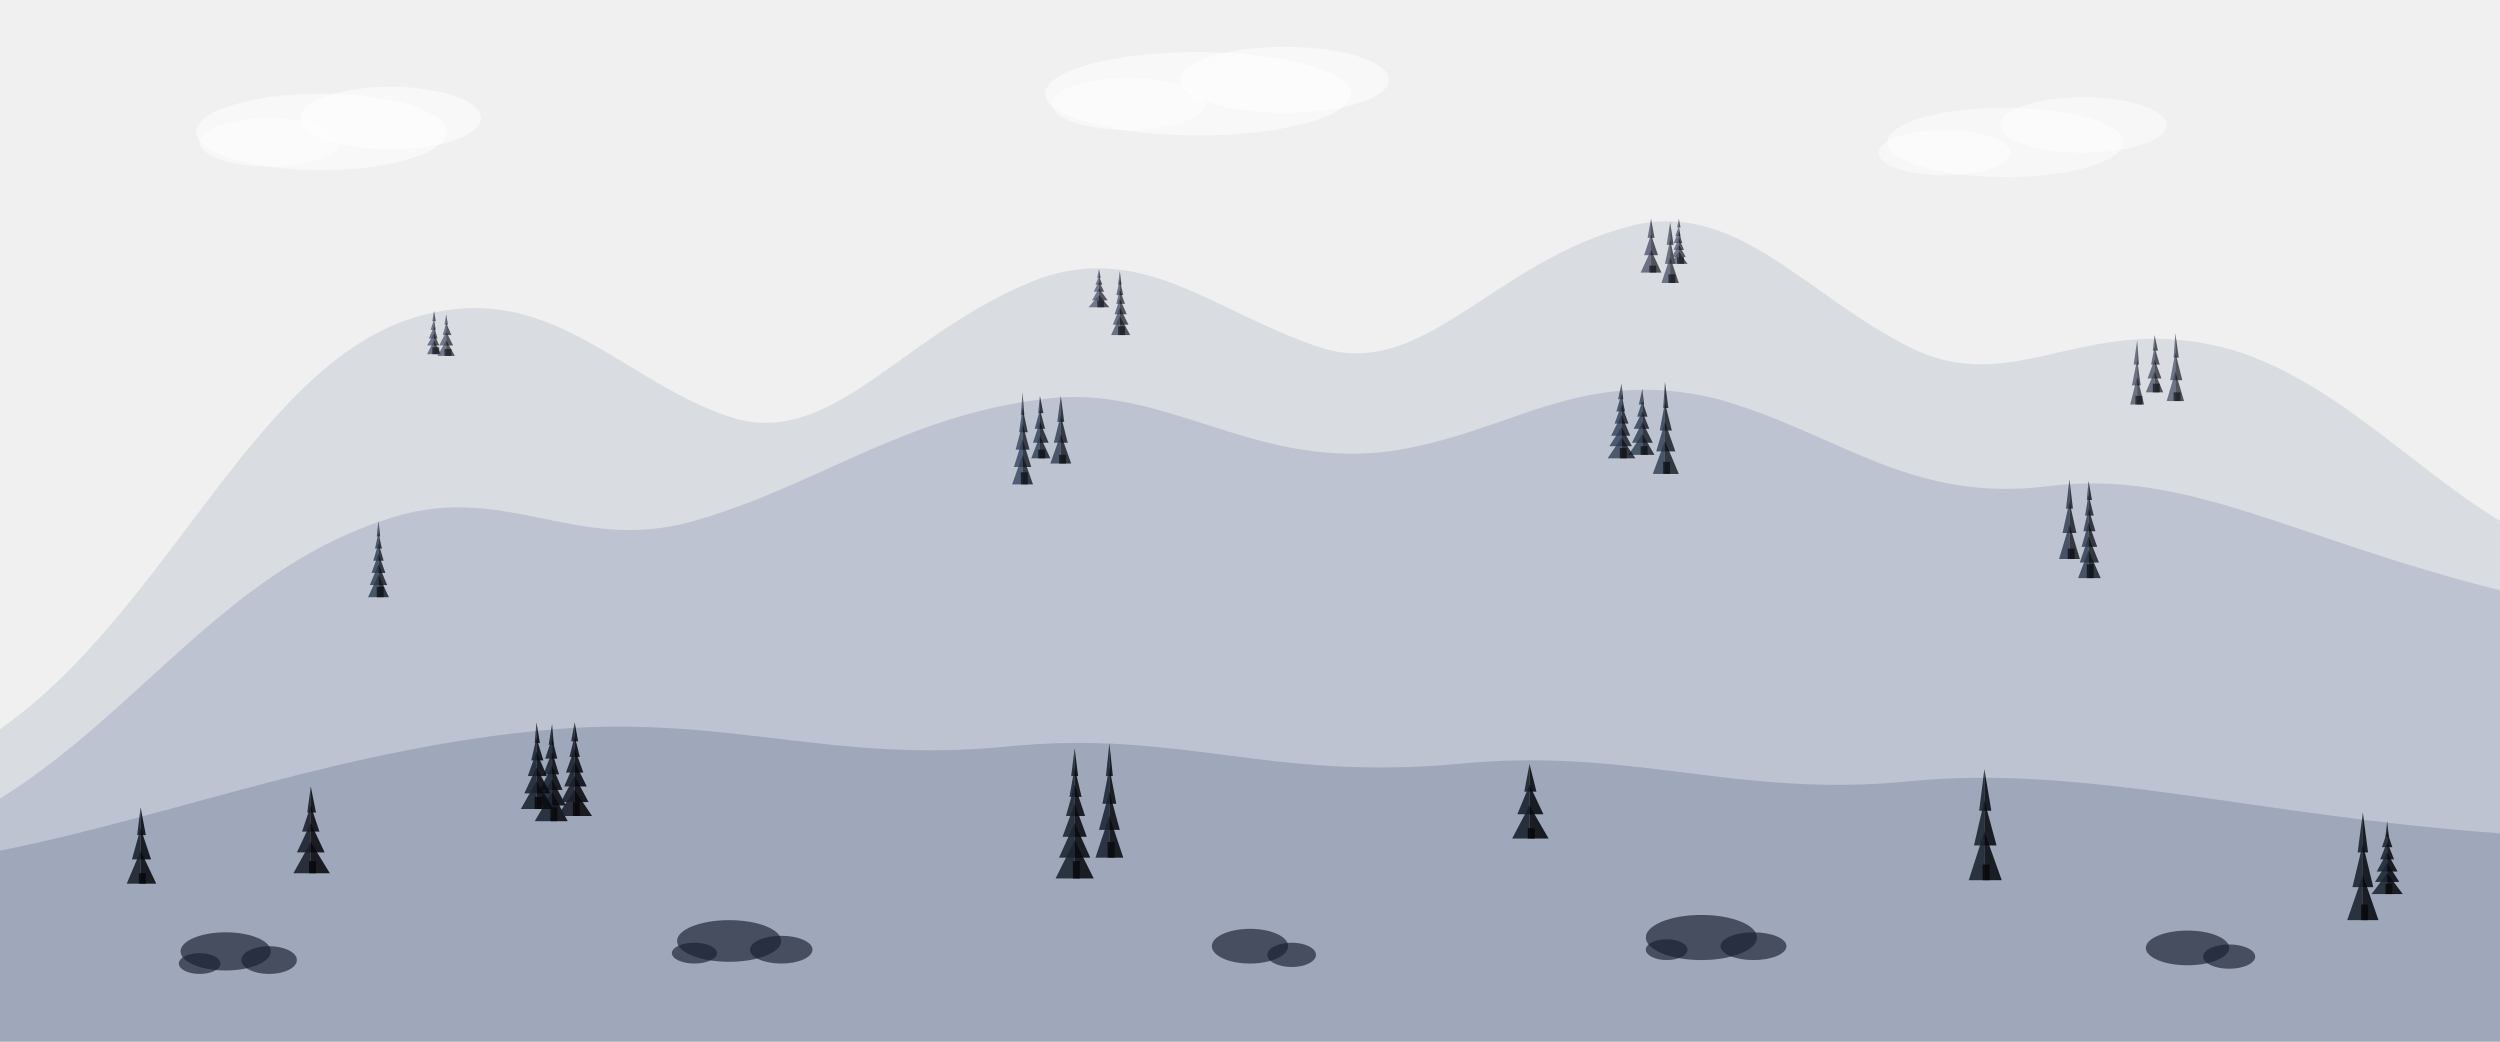
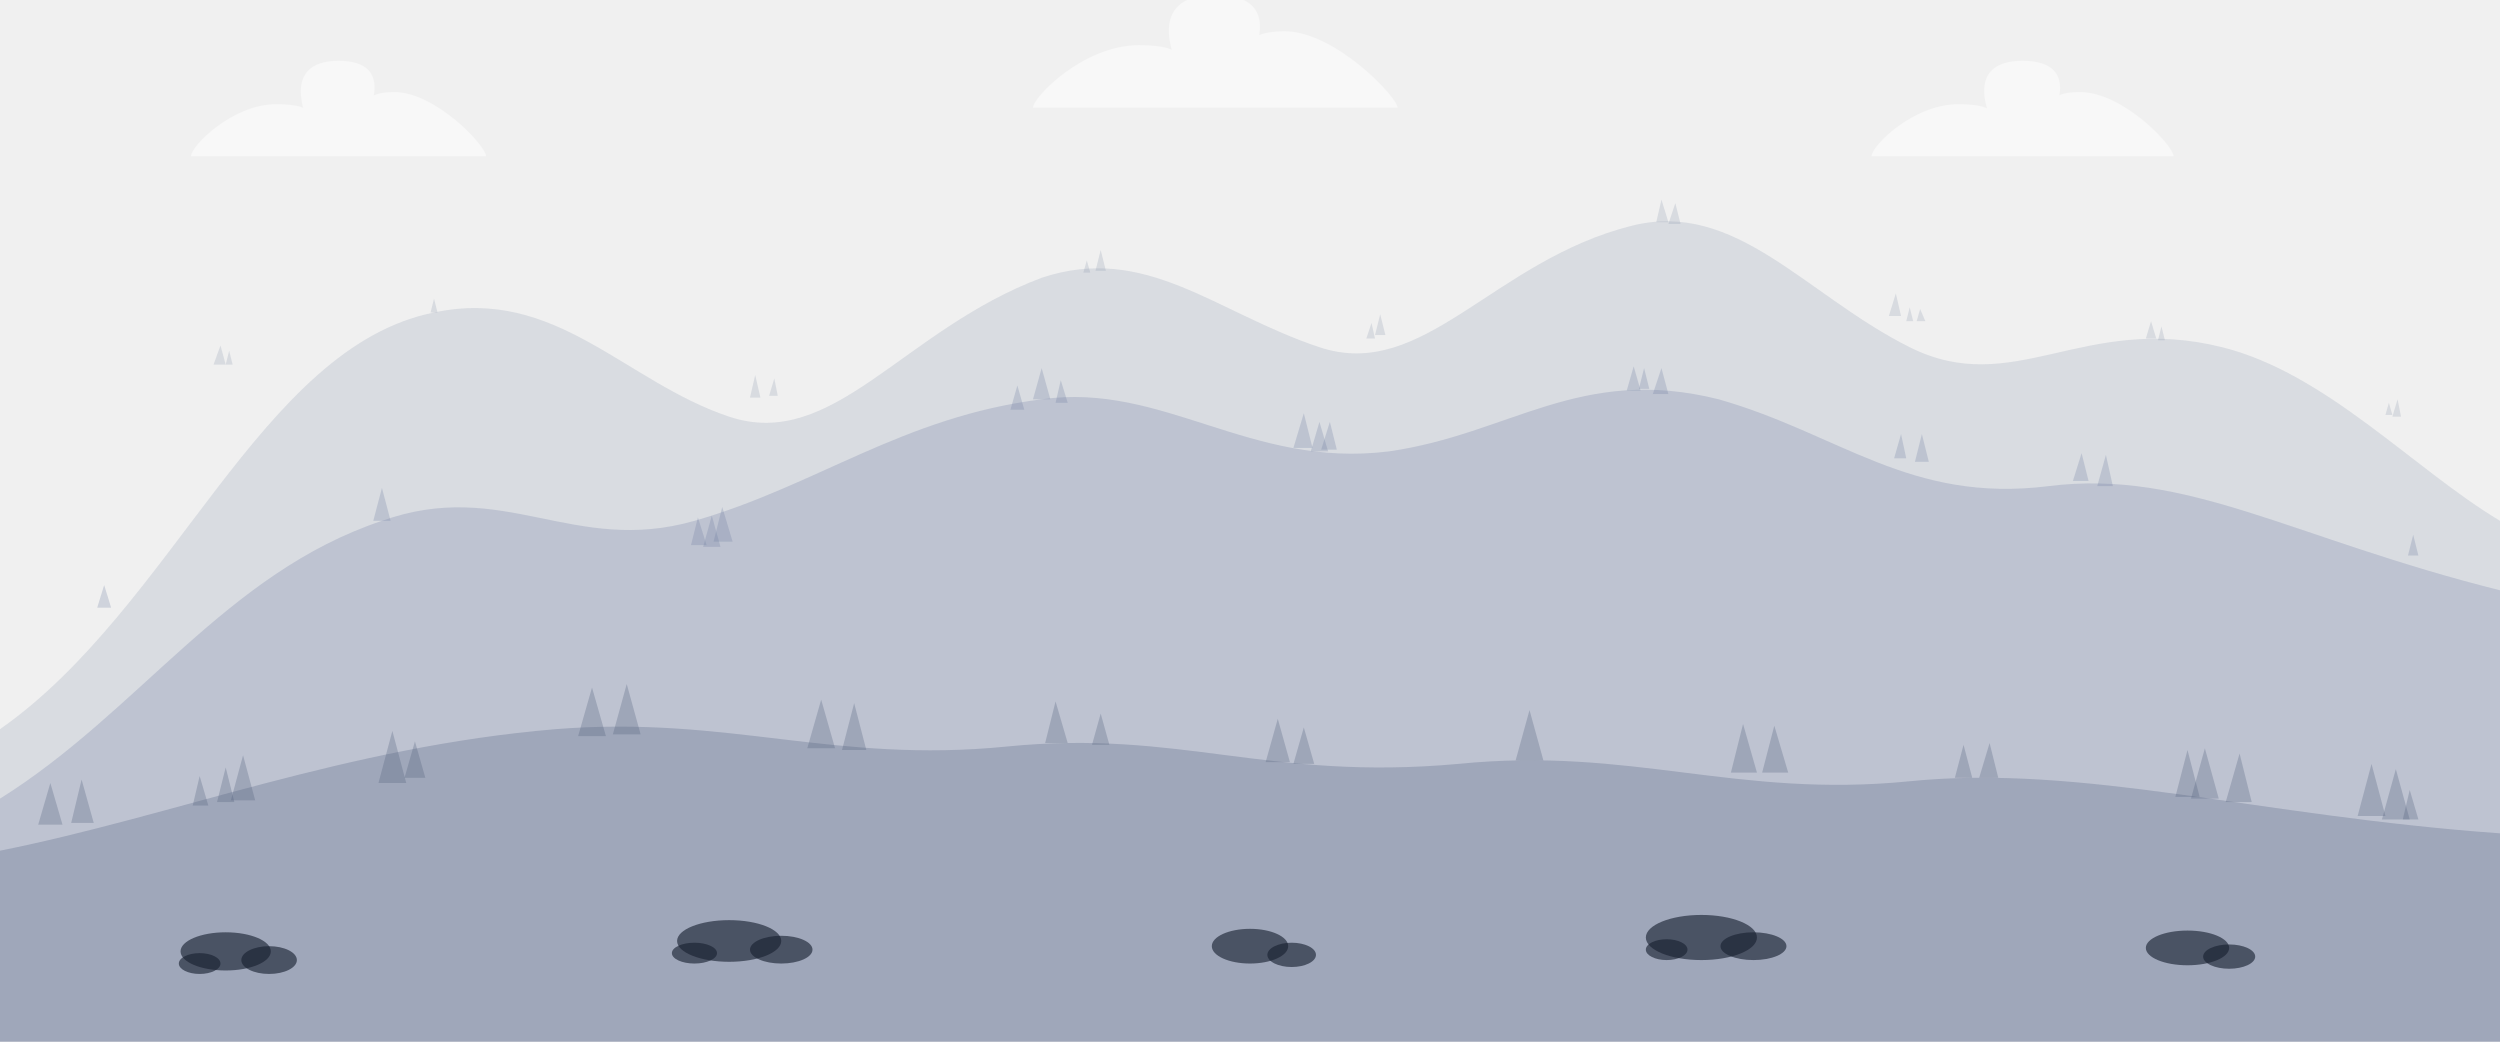
<svg xmlns="http://www.w3.org/2000/svg" viewBox="0 0 1440 600" preserveAspectRatio="xMidYMax slice">
-   <ellipse cx="185" cy="76" rx="72" ry="22" fill="white" fill-opacity="0.55" />
-   <ellipse cx="225" cy="68" rx="52" ry="18" fill="white" fill-opacity="0.55" />
-   <ellipse cx="155" cy="82" rx="40" ry="14" fill="white" fill-opacity="0.45" />
-   <ellipse cx="690" cy="54" rx="88" ry="24" fill="white" fill-opacity="0.55" />
-   <ellipse cx="740" cy="46" rx="60" ry="19" fill="white" fill-opacity="0.55" />
-   <ellipse cx="650" cy="60" rx="44" ry="15" fill="white" fill-opacity="0.45" />
-   <ellipse cx="1155" cy="82" rx="68" ry="20" fill="white" fill-opacity="0.45" />
-   <ellipse cx="1200" cy="72" rx="48" ry="16" fill="white" fill-opacity="0.45" />
-   <ellipse cx="1120" cy="88" rx="38" ry="13" fill="white" fill-opacity="0.45" />
+   <path d="M110,90 C110,84 134,60 159,60 C185,60 177,69 177,69 C177,69 161,35 195,35 C229,35 211,67 211,67 C211,67 204,53 227,53 C251,53 280,84 280,90 Z" fill="white" fill-opacity="0.50" />
+   <path d="M595,62 C595,56 624,26 656,26 C687,26 678,37 678,37 C678,37 658,-3 700,-3 C742,-3 720,35 720,35 C720,35 710,18 740,18 C769,18 805,56 805,62 Z" fill="white" fill-opacity="0.50" />
+   <path d="M1078,90 C1078,84 1102,60 1128,60 C1154,60 1147,69 1147,69 C1147,69 1130,35 1165,35 C1200,35 1182,67 1182,67 C1182,67 1174,53 1198,53 C1223,53 1252,84 1252,90 Z" fill="white" fill-opacity="0.50" />
  <path fill="#8090a8" fill-opacity="0.20" d="M0,420 C100,350 150,200 250,180 C320,165 360,220 420,240 C480,260 520,190 600,160 C660,140 700,180 760,200 C820,220 860,150 940,130 C1000,115 1040,170 1100,200 C1160,230 1200,180 1280,200 C1340,215 1390,270 1440,300 L1440,600 L0,600 Z" />
-   <g fill="#292f3f" fill-opacity="0.68">
-     <polygon points="250,179 250,185 249,185" fill="#3d465e" fill-opacity="0.68" />
-     <polygon points="250,179 250,185 251,185" fill="#14171f" fill-opacity="0.68" />
-     <polygon points="250,184 250,190 248,190" fill="#3d465e" fill-opacity="0.68" />
-     <polygon points="250,184 250,190 251,190" fill="#14171f" fill-opacity="0.68" />
-     <polygon points="250,188 250,195 247,195" fill="#3d465e" fill-opacity="0.68" />
-     <polygon points="250,188 250,195 252,195" fill="#14171f" fill-opacity="0.68" />
-     <polygon points="250,192 250,199 246,199" fill="#3d465e" fill-opacity="0.68" />
-     <polygon points="250,192 250,199 253,199" fill="#14171f" fill-opacity="0.68" />
-     <polygon points="250,196 250,204 246,204" fill="#3d465e" fill-opacity="0.68" />
-     <polygon points="250,196 250,204 254,204" fill="#14171f" fill-opacity="0.68" />
-     <rect x="249" y="200" width="4" height="4" fill="#12151c" fill-opacity="0.68" />
-   </g>
-   <g fill="#2c3243" fill-opacity="0.68">
-     <polygon points="257,181 257,187 256,187" fill="#424b64" fill-opacity="0.68" />
-     <polygon points="257,181 257,187 258,187" fill="#161921" fill-opacity="0.68" />
-     <polygon points="257,186 257,193 255,193" fill="#424b64" fill-opacity="0.68" />
-     <polygon points="257,186 257,193 260,193" fill="#161921" fill-opacity="0.68" />
-     <polygon points="257,191 257,199 253,199" fill="#424b64" fill-opacity="0.68" />
-     <polygon points="257,191 257,199 261,199" fill="#161921" fill-opacity="0.68" />
-     <polygon points="257,196 257,205 252,205" fill="#424b64" fill-opacity="0.68" />
-     <polygon points="257,196 257,205 262,205" fill="#161921" fill-opacity="0.68" />
-     <rect x="256" y="201" width="4" height="4" fill="#13161e" fill-opacity="0.68" />
-   </g>
-   <g fill="#2c3344" fill-opacity="0.68">
-     <polygon points="633,155 633,160 632,160" fill="#424c66" fill-opacity="0.68" />
-     <polygon points="633,155 633,160 634,160" fill="#161922" fill-opacity="0.68" />
-     <polygon points="633,159 633,164 631,164" fill="#424c66" fill-opacity="0.68" />
-     <polygon points="633,159 633,164 635,164" fill="#161922" fill-opacity="0.68" />
-     <polygon points="633,162 633,168 630,168" fill="#424c66" fill-opacity="0.68" />
-     <polygon points="633,162 633,168 636,168" fill="#161922" fill-opacity="0.68" />
-     <polygon points="633,166 633,173 629,173" fill="#424c66" fill-opacity="0.68" />
-     <polygon points="633,166 633,173 638,173" fill="#161922" fill-opacity="0.68" />
-     <polygon points="633,170 633,177 627,177" fill="#424c66" fill-opacity="0.68" />
-     <polygon points="633,170 633,177 639,177" fill="#161922" fill-opacity="0.68" />
-     <rect x="632" y="173" width="4" height="4" fill="#13161e" fill-opacity="0.68" />
-   </g>
-   <g fill="#252a38" fill-opacity="0.68">
-     <polygon points="645,156 645,164 644,164" fill="#373f54" fill-opacity="0.68" />
-     <polygon points="645,156 645,164 646,164" fill="#12151c" fill-opacity="0.68" />
-     <polygon points="645,161 645,170 643,170" fill="#373f54" fill-opacity="0.68" />
-     <polygon points="645,161 645,170 647,170" fill="#12151c" fill-opacity="0.68" />
-     <polygon points="645,167 645,175 643,175" fill="#373f54" fill-opacity="0.68" />
-     <polygon points="645,167 645,175 648,175" fill="#12151c" fill-opacity="0.68" />
-     <polygon points="645,172 645,181 642,181" fill="#373f54" fill-opacity="0.68" />
-     <polygon points="645,172 645,181 649,181" fill="#12151c" fill-opacity="0.68" />
-     <polygon points="645,177 645,187 641,187" fill="#373f54" fill-opacity="0.68" />
-     <polygon points="645,177 645,187 650,187" fill="#12151c" fill-opacity="0.68" />
-     <polygon points="645,182 645,193 640,193" fill="#373f54" fill-opacity="0.68" />
-     <polygon points="645,182 645,193 651,193" fill="#12151c" fill-opacity="0.68" />
-     <rect x="644" y="188" width="4" height="5" fill="#101219" fill-opacity="0.68" />
-   </g>
-   <g fill="#272c3b" fill-opacity="0.68">
-     <polygon points="962,128 962,141 960,141" fill="#3a4258" fill-opacity="0.68" />
-     <polygon points="962,128 962,141 964,141" fill="#13161d" fill-opacity="0.68" />
-     <polygon points="962,138 962,152 959,152" fill="#3a4258" fill-opacity="0.68" />
-     <polygon points="962,138 962,152 965,152" fill="#13161d" fill-opacity="0.68" />
-     <polygon points="962,148 962,163 957,163" fill="#3a4258" fill-opacity="0.68" />
-     <polygon points="962,148 962,163 967,163" fill="#13161d" fill-opacity="0.68" />
-     <rect x="961" y="158" width="4" height="5" fill="#11131a" fill-opacity="0.68" />
-   </g>
-   <g fill="#262b3a" fill-opacity="0.68">
-     <polygon points="951,126 951,137 949,137" fill="#394057" fill-opacity="0.68" />
-     <polygon points="951,126 951,137 953,137" fill="#13151d" fill-opacity="0.68" />
-     <polygon points="951,135 951,147 947,147" fill="#394057" fill-opacity="0.68" />
-     <polygon points="951,135 951,147 955,147" fill="#13151d" fill-opacity="0.68" />
-     <polygon points="951,144 951,157 945,157" fill="#394057" fill-opacity="0.68" />
-     <polygon points="951,144 951,157 957,157" fill="#13151d" fill-opacity="0.68" />
-     <rect x="950" y="153" width="4" height="4" fill="#11131a" fill-opacity="0.68" />
-   </g>
-   <g fill="#2c3243" fill-opacity="0.68">
-     <polygon points="967,126 967,131 966,131" fill="#424b64" fill-opacity="0.68" />
-     <polygon points="967,126 967,131 968,131" fill="#161921" fill-opacity="0.68" />
-     <polygon points="967,130 967,136 965,136" fill="#424b64" fill-opacity="0.68" />
-     <polygon points="967,130 967,136 968,136" fill="#161921" fill-opacity="0.68" />
-     <polygon points="967,133 967,140 964,140" fill="#424b64" fill-opacity="0.68" />
-     <polygon points="967,133 967,140 969,140" fill="#161921" fill-opacity="0.68" />
-     <polygon points="967,137 967,144 964,144" fill="#424b64" fill-opacity="0.68" />
-     <polygon points="967,137 967,144 970,144" fill="#161921" fill-opacity="0.68" />
-     <polygon points="967,141 967,148 963,148" fill="#424b64" fill-opacity="0.68" />
-     <polygon points="967,141 967,148 971,148" fill="#161921" fill-opacity="0.68" />
-     <polygon points="967,145 967,152 962,152" fill="#424b64" fill-opacity="0.68" />
-     <polygon points="967,145 967,152 972,152" fill="#161921" fill-opacity="0.68" />
-     <rect x="966" y="148" width="4" height="4" fill="#13161e" fill-opacity="0.68" />
-   </g>
-   <g fill="#252a39" fill-opacity="0.68">
-     <polygon points="1241,193 1241,202 1240,202" fill="#373f55" fill-opacity="0.68" />
-     <polygon points="1241,193 1241,202 1243,202" fill="#12151c" fill-opacity="0.68" />
-     <polygon points="1241,200 1241,210 1239,210" fill="#373f55" fill-opacity="0.68" />
-     <polygon points="1241,200 1241,210 1244,210" fill="#12151c" fill-opacity="0.68" />
-     <polygon points="1241,207 1241,218 1237,218" fill="#373f55" fill-opacity="0.68" />
-     <polygon points="1241,207 1241,218 1245,218" fill="#12151c" fill-opacity="0.68" />
-     <polygon points="1241,214 1241,226 1236,226" fill="#373f55" fill-opacity="0.68" />
-     <polygon points="1241,214 1241,226 1246,226" fill="#12151c" fill-opacity="0.68" />
-     <rect x="1240" y="221" width="4" height="5" fill="#101219" fill-opacity="0.68" />
-   </g>
-   <g fill="#282d3d" fill-opacity="0.68">
-     <polygon points="1231,196 1231,210 1229,210" fill="#3c435b" fill-opacity="0.68" />
-     <polygon points="1231,196 1231,210 1232,210" fill="#14161e" fill-opacity="0.68" />
-     <polygon points="1231,207 1231,222 1228,222" fill="#3c435b" fill-opacity="0.68" />
-     <polygon points="1231,207 1231,222 1233,222" fill="#14161e" fill-opacity="0.68" />
-     <polygon points="1231,217 1231,233 1227,233" fill="#3c435b" fill-opacity="0.68" />
-     <polygon points="1231,217 1231,233 1235,233" fill="#14161e" fill-opacity="0.68" />
-     <rect x="1230" y="228" width="4" height="5" fill="#12141b" fill-opacity="0.68" />
-   </g>
-   <g fill="#282e3e" fill-opacity="0.68">
-     <polygon points="1253,192 1253,206 1252,206" fill="#3c455d" fill-opacity="0.68" />
-     <polygon points="1253,192 1253,206 1255,206" fill="#14171f" fill-opacity="0.68" />
-     <polygon points="1253,203 1253,219 1250,219" fill="#3c455d" fill-opacity="0.68" />
-     <polygon points="1253,203 1253,219 1257,219" fill="#14171f" fill-opacity="0.68" />
-     <polygon points="1253,214 1253,231 1248,231" fill="#3c455d" fill-opacity="0.68" />
-     <polygon points="1253,214 1253,231 1258,231" fill="#14171f" fill-opacity="0.68" />
-     <rect x="1252" y="226" width="4" height="5" fill="#12141b" fill-opacity="0.68" />
-   </g>
+   <polygon points="127,199 123,210 130,210" fill="#7c8ba3" fill-opacity="0.20" />
+   <polygon points="132,202 130,210 134,210" fill="#7c8ba3" fill-opacity="0.20" />
+   <polygon points="250,172 248,180 252,180" fill="#7c8ba3" fill-opacity="0.20" />
+   <polygon points="435,216 432,229 438,229" fill="#7c8ba3" fill-opacity="0.20" />
+   <polygon points="446,218 443,228 448,228" fill="#7c8ba3" fill-opacity="0.20" />
+   <polygon points="626,150 624,157 628,157" fill="#7c8ba3" fill-opacity="0.20" />
+   <polygon points="634,144 631,156 637,156" fill="#7c8ba3" fill-opacity="0.20" />
+   <polygon points="790,186 787,195 792,195" fill="#7c8ba3" fill-opacity="0.20" />
+   <polygon points="795,181 792,193 798,193" fill="#7c8ba3" fill-opacity="0.20" />
+   <polygon points="957,115 954,128 961,128" fill="#7c8ba3" fill-opacity="0.20" />
+   <polygon points="965,117 961,129 968,129" fill="#7c8ba3" fill-opacity="0.20" />
+   <polygon points="1092,169 1088,182 1095,182" fill="#7c8ba3" fill-opacity="0.20" />
+   <polygon points="1100,177 1098,185 1102,185" fill="#7c8ba3" fill-opacity="0.20" />
+   <polygon points="1106,178 1104,185 1109,185" fill="#7c8ba3" fill-opacity="0.20" />
+   <polygon points="1239,185 1236,195 1242,195" fill="#7c8ba3" fill-opacity="0.20" />
+   <polygon points="1245,188 1243,196 1247,196" fill="#7c8ba3" fill-opacity="0.20" />
+   <polygon points="1376,232 1374,239 1378,239" fill="#7c8ba3" fill-opacity="0.20" />
+   <polygon points="1381,230 1378,240 1383,240" fill="#7c8ba3" fill-opacity="0.20" />
  <path fill="#6878a0" fill-opacity="0.24" d="M0,460 C80,410 130,330 220,300 C290,275 330,320 400,300 C470,280 520,240 600,230 C670,220 720,270 800,260 C870,250 910,210 990,230 C1060,250 1100,290 1180,280 C1260,270 1320,310 1440,340 L1440,600 L0,600 Z" />
-   <g fill="#1b2432" fill-opacity="0.78">
-     <polygon points="218,300 218,309 217,309" fill="#28364b" fill-opacity="0.78" />
-     <polygon points="218,300 218,309 219,309" fill="#0d1219" fill-opacity="0.78" />
-     <polygon points="218,307 218,316 216,316" fill="#28364b" fill-opacity="0.78" />
-     <polygon points="218,307 218,316 220,316" fill="#0d1219" fill-opacity="0.78" />
-     <polygon points="218,313 218,323 215,323" fill="#28364b" fill-opacity="0.78" />
-     <polygon points="218,313 218,323 221,323" fill="#0d1219" fill-opacity="0.78" />
-     <polygon points="218,319 218,330 214,330" fill="#28364b" fill-opacity="0.78" />
-     <polygon points="218,319 218,330 222,330" fill="#0d1219" fill-opacity="0.78" />
-     <polygon points="218,325 218,337 213,337" fill="#28364b" fill-opacity="0.78" />
-     <polygon points="218,325 218,337 223,337" fill="#0d1219" fill-opacity="0.78" />
-     <polygon points="218,331 218,344 212,344" fill="#28364b" fill-opacity="0.78" />
-     <polygon points="218,331 218,344 224,344" fill="#0d1219" fill-opacity="0.78" />
-     <rect x="217" y="338" width="4" height="6" fill="#0c1016" fill-opacity="0.78" />
-   </g>
-   <g fill="#1c2534" fill-opacity="0.78">
-     <polygon points="599,228 599,238 598,238" fill="#2a374e" fill-opacity="0.78" />
-     <polygon points="599,228 599,238 601,238" fill="#0e121a" fill-opacity="0.78" />
-     <polygon points="599,236 599,247 596,247" fill="#2a374e" fill-opacity="0.78" />
-     <polygon points="599,236 599,247 602,247" fill="#0e121a" fill-opacity="0.78" />
-     <polygon points="599,243 599,255 595,255" fill="#2a374e" fill-opacity="0.78" />
-     <polygon points="599,243 599,255 604,255" fill="#0e121a" fill-opacity="0.78" />
-     <polygon points="599,251 599,264 594,264" fill="#2a374e" fill-opacity="0.78" />
-     <polygon points="599,251 599,264 605,264" fill="#0e121a" fill-opacity="0.78" />
-     <rect x="598" y="259" width="4" height="5" fill="#0c1017" fill-opacity="0.78" />
-   </g>
-   <g fill="#202b3d" fill-opacity="0.78">
-     <polygon points="589,226 589,239 588,239" fill="#30405b" fill-opacity="0.78" />
-     <polygon points="589,226 589,239 590,239" fill="#10151e" fill-opacity="0.78" />
-     <polygon points="589,235 589,249 587,249" fill="#30405b" fill-opacity="0.78" />
-     <polygon points="589,235 589,249 592,249" fill="#10151e" fill-opacity="0.78" />
-     <polygon points="589,244 589,259 585,259" fill="#30405b" fill-opacity="0.78" />
-     <polygon points="589,244 589,259 593,259" fill="#10151e" fill-opacity="0.78" />
-     <polygon points="589,253 589,269 584,269" fill="#30405b" fill-opacity="0.78" />
-     <polygon points="589,253 589,269 594,269" fill="#10151e" fill-opacity="0.78" />
-     <polygon points="589,262 589,279 583,279" fill="#30405b" fill-opacity="0.78" />
-     <polygon points="589,262 589,279 595,279" fill="#10151e" fill-opacity="0.78" />
-     <rect x="588" y="272" width="4" height="7" fill="#0e131b" fill-opacity="0.78" />
-   </g>
-   <g fill="#1c2635" fill-opacity="0.78">
-     <polygon points="611,228 611,243 609,243" fill="#2a394f" fill-opacity="0.78" />
-     <polygon points="611,228 611,243 613,243" fill="#0e131a" fill-opacity="0.78" />
-     <polygon points="611,239 611,255 607,255" fill="#2a394f" fill-opacity="0.78" />
-     <polygon points="611,239 611,255 615,255" fill="#0e131a" fill-opacity="0.78" />
-     <polygon points="611,250 611,267 605,267" fill="#2a394f" fill-opacity="0.78" />
-     <polygon points="611,250 611,267 617,267" fill="#0e131a" fill-opacity="0.78" />
-     <rect x="610" y="262" width="4" height="5" fill="#0c1117" fill-opacity="0.78" />
-   </g>
-   <g fill="#1c2635" fill-opacity="0.78">
-     <polygon points="946,224 946,233 944,233" fill="#2a394f" fill-opacity="0.78" />
-     <polygon points="946,224 946,233 947,233" fill="#0e131a" fill-opacity="0.78" />
-     <polygon points="946,231 946,240 943,240" fill="#2a394f" fill-opacity="0.78" />
-     <polygon points="946,231 946,240 949,240" fill="#0e131a" fill-opacity="0.78" />
-     <polygon points="946,237 946,247 941,247" fill="#2a394f" fill-opacity="0.78" />
-     <polygon points="946,237 946,247 950,247" fill="#0e131a" fill-opacity="0.78" />
-     <polygon points="946,243 946,255 940,255" fill="#2a394f" fill-opacity="0.78" />
-     <polygon points="946,243 946,255 952,255" fill="#0e131a" fill-opacity="0.78" />
-     <polygon points="946,250 946,262 938,262" fill="#2a394f" fill-opacity="0.78" />
-     <polygon points="946,250 946,262 953,262" fill="#0e131a" fill-opacity="0.78" />
-     <rect x="945" y="257" width="4" height="5" fill="#0c1117" fill-opacity="0.78" />
-   </g>
-   <g fill="#1d2737" fill-opacity="0.78">
-     <polygon points="934,221 934,230 932,230" fill="#2b3a52" fill-opacity="0.78" />
-     <polygon points="934,221 934,230 935,230" fill="#0e131b" fill-opacity="0.78" />
-     <polygon points="934,227 934,237 931,237" fill="#2b3a52" fill-opacity="0.78" />
-     <polygon points="934,227 934,237 936,237" fill="#0e131b" fill-opacity="0.78" />
-     <polygon points="934,233 934,244 930,244" fill="#2b3a52" fill-opacity="0.78" />
-     <polygon points="934,233 934,244 938,244" fill="#0e131b" fill-opacity="0.78" />
-     <polygon points="934,239 934,251 928,251" fill="#2b3a52" fill-opacity="0.78" />
-     <polygon points="934,239 934,251 939,251" fill="#0e131b" fill-opacity="0.78" />
-     <polygon points="934,246 934,257 927,257" fill="#2b3a52" fill-opacity="0.78" />
-     <polygon points="934,246 934,257 940,257" fill="#0e131b" fill-opacity="0.78" />
-     <polygon points="934,252 934,264 926,264" fill="#2b3a52" fill-opacity="0.78" />
-     <polygon points="934,252 934,264 942,264" fill="#0e131b" fill-opacity="0.78" />
-     <rect x="933" y="258" width="4" height="6" fill="#0d1118" fill-opacity="0.78" />
-   </g>
-   <g fill="#1b2432" fill-opacity="0.78">
-     <polygon points="959,220 959,235 958,235" fill="#28364b" fill-opacity="0.78" />
-     <polygon points="959,220 959,235 961,235" fill="#0d1219" fill-opacity="0.78" />
-     <polygon points="959,232 959,248 956,248" fill="#28364b" fill-opacity="0.78" />
-     <polygon points="959,232 959,248 963,248" fill="#0d1219" fill-opacity="0.78" />
-     <polygon points="959,243 959,260 954,260" fill="#28364b" fill-opacity="0.78" />
-     <polygon points="959,243 959,260 965,260" fill="#0d1219" fill-opacity="0.78" />
-     <polygon points="959,254 959,273 952,273" fill="#28364b" fill-opacity="0.78" />
-     <polygon points="959,254 959,273 967,273" fill="#0d1219" fill-opacity="0.78" />
-     <rect x="958" y="266" width="4" height="7" fill="#0c1016" fill-opacity="0.78" />
-   </g>
-   <g fill="#1a2331" fill-opacity="0.78">
-     <polygon points="1203,277 1203,288 1202,288" fill="#273449" fill-opacity="0.78" />
-     <polygon points="1203,277 1203,288 1205,288" fill="#0d1118" fill-opacity="0.78" />
-     <polygon points="1203,285 1203,297 1201,297" fill="#273449" fill-opacity="0.78" />
-     <polygon points="1203,285 1203,297 1206,297" fill="#0d1118" fill-opacity="0.78" />
-     <polygon points="1203,293 1203,306 1200,306" fill="#273449" fill-opacity="0.78" />
-     <polygon points="1203,293 1203,306 1207,306" fill="#0d1118" fill-opacity="0.78" />
-     <polygon points="1203,301 1203,315 1199,315" fill="#273449" fill-opacity="0.78" />
-     <polygon points="1203,301 1203,315 1208,315" fill="#0d1118" fill-opacity="0.78" />
-     <polygon points="1203,309 1203,324 1198,324" fill="#273449" fill-opacity="0.78" />
-     <polygon points="1203,309 1203,324 1209,324" fill="#0d1118" fill-opacity="0.78" />
-     <polygon points="1203,317 1203,333 1197,333" fill="#273449" fill-opacity="0.78" />
-     <polygon points="1203,317 1203,333 1210,333" fill="#0d1118" fill-opacity="0.78" />
-     <rect x="1202" y="325" width="4" height="8" fill="#0b0f16" fill-opacity="0.78" />
-   </g>
-   <g fill="#1a2331" fill-opacity="0.78">
-     <polygon points="1192,276 1192,293 1190,293" fill="#273449" fill-opacity="0.78" />
-     <polygon points="1192,276 1192,293 1194,293" fill="#0d1118" fill-opacity="0.78" />
-     <polygon points="1192,289 1192,307 1188,307" fill="#273449" fill-opacity="0.78" />
-     <polygon points="1192,289 1192,307 1196,307" fill="#0d1118" fill-opacity="0.78" />
-     <polygon points="1192,302 1192,322 1186,322" fill="#273449" fill-opacity="0.78" />
-     <polygon points="1192,302 1192,322 1198,322" fill="#0d1118" fill-opacity="0.78" />
-     <rect x="1191" y="316" width="4" height="6" fill="#0b0f16" fill-opacity="0.78" />
-   </g>
+   <polygon points="60,337 56,350 64,350" fill="#65759c" fill-opacity="0.24" />
+   <polygon points="220,281 215,300 225,300" fill="#65759c" fill-opacity="0.24" />
+   <polygon points="402,298 398,314 407,314" fill="#65759c" fill-opacity="0.24" />
+   <polygon points="410,297 405,315 415,315" fill="#65759c" fill-opacity="0.24" />
+   <polygon points="416,292 411,312 422,312" fill="#65759c" fill-opacity="0.24" />
+   <polygon points="586,222 582,236 590,236" fill="#65759c" fill-opacity="0.24" />
+   <polygon points="600,212 595,230 605,230" fill="#65759c" fill-opacity="0.24" />
+   <polygon points="611,219 608,232 615,232" fill="#65759c" fill-opacity="0.24" />
+   <polygon points="751,238 745,258 756,258" fill="#65759c" fill-opacity="0.24" />
+   <polygon points="760,243 755,260 765,260" fill="#65759c" fill-opacity="0.24" />
+   <polygon points="766,243 761,259 770,259" fill="#65759c" fill-opacity="0.24" />
+   <polygon points="941,211 937,225 945,225" fill="#65759c" fill-opacity="0.24" />
+   <polygon points="947,212 944,224 950,224" fill="#65759c" fill-opacity="0.24" />
+   <polygon points="957,212 952,227 961,227" fill="#65759c" fill-opacity="0.24" />
+   <polygon points="1095,250 1091,264 1098,264" fill="#65759c" fill-opacity="0.24" />
+   <polygon points="1107,250 1103,266 1111,266" fill="#65759c" fill-opacity="0.24" />
+   <polygon points="1199,261 1194,277 1203,277" fill="#65759c" fill-opacity="0.24" />
+   <polygon points="1213,262 1208,280 1217,280" fill="#65759c" fill-opacity="0.24" />
+   <polygon points="1390,308 1387,320 1393,320" fill="#65759c" fill-opacity="0.24" />
  <path fill="#506080" fill-opacity="0.28" d="M0,490 C100,470 200,430 320,420 C420,412 480,440 580,430 C680,420 730,450 840,440 C940,430 1000,460 1100,450 C1200,440 1300,470 1440,480 L1440,600 L0,600 Z" />
-   <g fill="#10161d" fill-opacity="0.88">
-     <polygon points="81,465 81,481 79,481" fill="#18212b" fill-opacity="0.88" />
-     <polygon points="81,465 81,481 84,481" fill="#080b0e" fill-opacity="0.88" />
-     <polygon points="81,477 81,495 76,495" fill="#18212b" fill-opacity="0.88" />
-     <polygon points="81,477 81,495 87,495" fill="#080b0e" fill-opacity="0.88" />
-     <polygon points="81,490 81,509 73,509" fill="#18212b" fill-opacity="0.88" />
-     <polygon points="81,490 81,509 90,509" fill="#080b0e" fill-opacity="0.88" />
-     <rect x="80" y="503" width="4" height="6" fill="#07090d" fill-opacity="0.88" />
-   </g>
-   <g fill="#10151c" fill-opacity="0.88">
-     <polygon points="179,453 179,468 177,468" fill="#181f2a" fill-opacity="0.88" />
-     <polygon points="179,453 179,468 182,468" fill="#080a0e" fill-opacity="0.88" />
-     <polygon points="179,464 179,479 174,479" fill="#181f2a" fill-opacity="0.88" />
-     <polygon points="179,464 179,479 184,479" fill="#080a0e" fill-opacity="0.88" />
-     <polygon points="179,474 179,491 171,491" fill="#181f2a" fill-opacity="0.88" />
-     <polygon points="179,474 179,491 187,491" fill="#080a0e" fill-opacity="0.88" />
-     <polygon points="179,485 179,503 169,503" fill="#181f2a" fill-opacity="0.88" />
-     <polygon points="179,485 179,503 190,503" fill="#080a0e" fill-opacity="0.88" />
-     <rect x="178" y="496" width="4" height="7" fill="#07090c" fill-opacity="0.88" />
-   </g>
-   <g fill="#121921" fill-opacity="0.88">
-     <polygon points="318,417 318,429 316,429" fill="#1b2531" fill-opacity="0.88" />
-     <polygon points="318,417 318,429 319,429" fill="#090c10" fill-opacity="0.88" />
-     <polygon points="318,425 318,437 314,437" fill="#1b2531" fill-opacity="0.88" />
-     <polygon points="318,425 318,437 321,437" fill="#090c10" fill-opacity="0.88" />
-     <polygon points="318,433 318,446 313,446" fill="#1b2531" fill-opacity="0.88" />
-     <polygon points="318,433 318,446 322,446" fill="#090c10" fill-opacity="0.88" />
-     <polygon points="318,441 318,455 311,455" fill="#1b2531" fill-opacity="0.88" />
-     <polygon points="318,441 318,455 324,455" fill="#090c10" fill-opacity="0.88" />
-     <polygon points="318,449 318,464 309,464" fill="#1b2531" fill-opacity="0.88" />
-     <polygon points="318,449 318,464 326,464" fill="#090c10" fill-opacity="0.88" />
-     <polygon points="318,456 318,473 308,473" fill="#1b2531" fill-opacity="0.88" />
-     <polygon points="318,456 318,473 327,473" fill="#090c10" fill-opacity="0.88" />
-     <rect x="317" y="465" width="4" height="8" fill="#080b0e" fill-opacity="0.88" />
-   </g>
-   <g fill="#121820" fill-opacity="0.88">
-     <polygon points="309,416 309,428 308,428" fill="#1b2430" fill-opacity="0.88" />
-     <polygon points="309,416 309,428 311,428" fill="#090c10" fill-opacity="0.88" />
-     <polygon points="309,425 309,438 306,438" fill="#1b2430" fill-opacity="0.88" />
-     <polygon points="309,425 309,438 313,438" fill="#090c10" fill-opacity="0.88" />
-     <polygon points="309,433 309,447 304,447" fill="#1b2430" fill-opacity="0.88" />
-     <polygon points="309,433 309,447 315,447" fill="#090c10" fill-opacity="0.88" />
-     <polygon points="309,442 309,457 302,457" fill="#1b2430" fill-opacity="0.88" />
-     <polygon points="309,442 309,457 317,457" fill="#090c10" fill-opacity="0.88" />
-     <polygon points="309,450 309,466 300,466" fill="#1b2430" fill-opacity="0.88" />
-     <polygon points="309,450 309,466 319,466" fill="#090c10" fill-opacity="0.88" />
-     <rect x="308" y="459" width="4" height="7" fill="#080a0e" fill-opacity="0.88" />
-   </g>
-   <g fill="#10151c" fill-opacity="0.88">
-     <polygon points="331,416 331,427 329,427" fill="#181f2a" fill-opacity="0.88" />
-     <polygon points="331,416 331,427 333,427" fill="#080a0e" fill-opacity="0.88" />
-     <polygon points="331,424 331,436 328,436" fill="#181f2a" fill-opacity="0.88" />
-     <polygon points="331,424 331,436 334,436" fill="#080a0e" fill-opacity="0.88" />
-     <polygon points="331,431 331,445 326,445" fill="#181f2a" fill-opacity="0.88" />
-     <polygon points="331,431 331,445 336,445" fill="#080a0e" fill-opacity="0.88" />
-     <polygon points="331,439 331,453 325,453" fill="#181f2a" fill-opacity="0.88" />
-     <polygon points="331,439 331,453 338,453" fill="#080a0e" fill-opacity="0.88" />
-     <polygon points="331,447 331,462 323,462" fill="#181f2a" fill-opacity="0.88" />
-     <polygon points="331,447 331,462 339,462" fill="#080a0e" fill-opacity="0.88" />
-     <polygon points="331,455 331,470 321,470" fill="#181f2a" fill-opacity="0.88" />
-     <polygon points="331,455 331,470 341,470" fill="#080a0e" fill-opacity="0.88" />
-     <rect x="330" y="462" width="4" height="8" fill="#07090c" fill-opacity="0.88" />
-   </g>
-   <g fill="#121820" fill-opacity="0.88">
-     <polygon points="619,431 619,447 617,447" fill="#1b2430" fill-opacity="0.88" />
-     <polygon points="619,431 619,447 621,447" fill="#090c10" fill-opacity="0.88" />
-     <polygon points="619,442 619,459 616,459" fill="#1b2430" fill-opacity="0.88" />
-     <polygon points="619,442 619,459 623,459" fill="#090c10" fill-opacity="0.88" />
-     <polygon points="619,452 619,470 614,470" fill="#1b2430" fill-opacity="0.88" />
-     <polygon points="619,452 619,470 625,470" fill="#090c10" fill-opacity="0.88" />
-     <polygon points="619,463 619,482 612,482" fill="#1b2430" fill-opacity="0.88" />
-     <polygon points="619,463 619,482 626,482" fill="#090c10" fill-opacity="0.88" />
-     <polygon points="619,474 619,494 610,494" fill="#1b2430" fill-opacity="0.88" />
-     <polygon points="619,474 619,494 628,494" fill="#090c10" fill-opacity="0.88" />
-     <polygon points="619,484 619,506 608,506" fill="#1b2430" fill-opacity="0.88" />
-     <polygon points="619,484 619,506 630,506" fill="#090c10" fill-opacity="0.88" />
-     <rect x="618" y="496" width="4" height="10" fill="#080a0e" fill-opacity="0.88" />
-   </g>
-   <g fill="#131922" fill-opacity="0.88">
-     <polygon points="639,428 639,447 637,447" fill="#1c2533" fill-opacity="0.88" />
-     <polygon points="639,428 639,447 641,447" fill="#090c11" fill-opacity="0.88" />
-     <polygon points="639,442 639,463 635,463" fill="#1c2533" fill-opacity="0.88" />
-     <polygon points="639,442 639,463 643,463" fill="#090c11" fill-opacity="0.88" />
-     <polygon points="639,456 639,478 633,478" fill="#1c2533" fill-opacity="0.88" />
-     <polygon points="639,456 639,478 645,478" fill="#090c11" fill-opacity="0.88" />
-     <polygon points="639,470 639,494 631,494" fill="#1c2533" fill-opacity="0.88" />
-     <polygon points="639,470 639,494 647,494" fill="#090c11" fill-opacity="0.88" />
-     <rect x="638" y="485" width="4" height="9" fill="#080b0f" fill-opacity="0.88" />
-   </g>
-   <g fill="#0f151c" fill-opacity="0.88">
-     <polygon points="881,440 881,456 878,456" fill="#161f2a" fill-opacity="0.88" />
-     <polygon points="881,440 881,456 885,456" fill="#070a0e" fill-opacity="0.88" />
-     <polygon points="881,452 881,469 874,469" fill="#161f2a" fill-opacity="0.88" />
-     <polygon points="881,452 881,469 889,469" fill="#070a0e" fill-opacity="0.88" />
-     <polygon points="881,464 881,483 871,483" fill="#161f2a" fill-opacity="0.88" />
-     <polygon points="881,464 881,483 892,483" fill="#070a0e" fill-opacity="0.88" />
-     <rect x="880" y="477" width="4" height="6" fill="#06090c" fill-opacity="0.88" />
-   </g>
-   <g fill="#11171f" fill-opacity="0.88">
-     <polygon points="1143,443 1143,467 1140,467" fill="#19222e" fill-opacity="0.88" />
-     <polygon points="1143,443 1143,467 1147,467" fill="#080b0f" fill-opacity="0.88" />
-     <polygon points="1143,461 1143,487 1137,487" fill="#19222e" fill-opacity="0.88" />
-     <polygon points="1143,461 1143,487 1150,487" fill="#080b0f" fill-opacity="0.88" />
-     <polygon points="1143,479 1143,507 1134,507" fill="#19222e" fill-opacity="0.88" />
-     <polygon points="1143,479 1143,507 1153,507" fill="#080b0f" fill-opacity="0.88" />
-     <rect x="1142" y="498" width="4" height="9" fill="#070a0d" fill-opacity="0.88" />
-   </g>
-   <g fill="#11171f" fill-opacity="0.88">
-     <polygon points="1361,468 1361,491 1358,491" fill="#19222e" fill-opacity="0.88" />
-     <polygon points="1361,468 1361,491 1364,491" fill="#080b0f" fill-opacity="0.88" />
-     <polygon points="1361,486 1361,511 1355,511" fill="#19222e" fill-opacity="0.88" />
-     <polygon points="1361,486 1361,511 1367,511" fill="#080b0f" fill-opacity="0.88" />
-     <polygon points="1361,504 1361,530 1352,530" fill="#19222e" fill-opacity="0.88" />
-     <polygon points="1361,504 1361,530 1370,530" fill="#080b0f" fill-opacity="0.88" />
-     <rect x="1360" y="521" width="4" height="9" fill="#070a0d" fill-opacity="0.88" />
-   </g>
-   <g fill="#131921" fill-opacity="0.88">
-     <polygon points="1375,473 1375,482 1374,482" fill="#1c2531" fill-opacity="0.88" />
-     <polygon points="1375,473 1375,482 1376,482" fill="#090c10" fill-opacity="0.88" />
-     <polygon points="1375,479 1375,488 1372,488" fill="#1c2531" fill-opacity="0.88" />
-     <polygon points="1375,479 1375,488 1378,488" fill="#090c10" fill-opacity="0.88" />
-     <polygon points="1375,485 1375,495 1371,495" fill="#1c2531" fill-opacity="0.88" />
-     <polygon points="1375,485 1375,495 1379,495" fill="#090c10" fill-opacity="0.88" />
-     <polygon points="1375,491 1375,502 1369,502" fill="#1c2531" fill-opacity="0.88" />
-     <polygon points="1375,491 1375,502 1381,502" fill="#090c10" fill-opacity="0.88" />
-     <polygon points="1375,497 1375,508 1368,508" fill="#1c2531" fill-opacity="0.88" />
-     <polygon points="1375,497 1375,508 1382,508" fill="#090c10" fill-opacity="0.88" />
-     <polygon points="1375,503 1375,515 1366,515" fill="#1c2531" fill-opacity="0.88" />
-     <polygon points="1375,503 1375,515 1384,515" fill="#090c10" fill-opacity="0.88" />
-     <rect x="1374" y="509" width="4" height="6" fill="#080b0e" fill-opacity="0.88" />
-   </g>
-   <ellipse cx="130" cy="548" rx="26" ry="11" fill="#182030" fill-opacity="0.65" />
-   <ellipse cx="155" cy="553" rx="16" ry="8" fill="#182030" fill-opacity="0.65" />
-   <ellipse cx="115" cy="555" rx="12" ry="6" fill="#182030" fill-opacity="0.65" />
-   <ellipse cx="420" cy="542" rx="30" ry="12" fill="#182030" fill-opacity="0.65" />
-   <ellipse cx="450" cy="547" rx="18" ry="8" fill="#182030" fill-opacity="0.65" />
-   <ellipse cx="400" cy="549" rx="13" ry="6" fill="#182030" fill-opacity="0.65" />
-   <ellipse cx="720" cy="545" rx="22" ry="10" fill="#182030" fill-opacity="0.65" />
-   <ellipse cx="744" cy="550" rx="14" ry="7" fill="#182030" fill-opacity="0.65" />
-   <ellipse cx="980" cy="540" rx="32" ry="13" fill="#182030" fill-opacity="0.65" />
-   <ellipse cx="1010" cy="545" rx="19" ry="8" fill="#182030" fill-opacity="0.65" />
-   <ellipse cx="960" cy="547" rx="12" ry="6" fill="#182030" fill-opacity="0.65" />
-   <ellipse cx="1260" cy="546" rx="24" ry="10" fill="#182030" fill-opacity="0.65" />
-   <ellipse cx="1284" cy="551" rx="15" ry="7" fill="#182030" fill-opacity="0.65" />
+   <polygon points="29,451 22,475 36,475" fill="#4b5a78" fill-opacity="0.28" />
+   <polygon points="47,449 41,474 54,474" fill="#4b5a78" fill-opacity="0.28" />
+   <polygon points="115,447 111,464 120,464" fill="#4b5a78" fill-opacity="0.28" />
+   <polygon points="130,442 125,462 135,462" fill="#4b5a78" fill-opacity="0.28" />
+   <polygon points="140,435 133,461 147,461" fill="#4b5a78" fill-opacity="0.28" />
+   <polygon points="226,421 218,451 234,451" fill="#4b5a78" fill-opacity="0.28" />
+   <polygon points="239,427 233,448 245,448" fill="#4b5a78" fill-opacity="0.28" />
+   <polygon points="341,396 333,424 349,424" fill="#4b5a78" fill-opacity="0.28" />
+   <polygon points="361,394 353,423 369,423" fill="#4b5a78" fill-opacity="0.28" />
+   <polygon points="473,403 465,431 481,431" fill="#4b5a78" fill-opacity="0.28" />
+   <polygon points="492,405 485,432 499,432" fill="#4b5a78" fill-opacity="0.28" />
+   <polygon points="608,404 602,428 615,428" fill="#4b5a78" fill-opacity="0.28" />
+   <polygon points="634,411 629,429 639,429" fill="#4b5a78" fill-opacity="0.28" />
+   <polygon points="736,414 729,439 743,439" fill="#4b5a78" fill-opacity="0.28" />
+   <polygon points="751,419 745,440 757,440" fill="#4b5a78" fill-opacity="0.28" />
+   <polygon points="881,409 873,438 889,438" fill="#4b5a78" fill-opacity="0.28" />
+   <polygon points="1004,417 997,445 1012,445" fill="#4b5a78" fill-opacity="0.28" />
+   <polygon points="1022,418 1015,445 1030,445" fill="#4b5a78" fill-opacity="0.28" />
+   <polygon points="1131,429 1126,448 1136,448" fill="#4b5a78" fill-opacity="0.28" />
+   <polygon points="1146,428 1140,448 1151,448" fill="#4b5a78" fill-opacity="0.28" />
+   <polygon points="1260,432 1253,459 1267,459" fill="#4b5a78" fill-opacity="0.28" />
+   <polygon points="1270,431 1262,460 1278,460" fill="#4b5a78" fill-opacity="0.28" />
+   <polygon points="1290,434 1282,462 1297,462" fill="#4b5a78" fill-opacity="0.28" />
+   <polygon points="1366,440 1358,470 1374,470" fill="#4b5a78" fill-opacity="0.28" />
+   <polygon points="1380,443 1372,472 1388,472" fill="#4b5a78" fill-opacity="0.28" />
+   <polygon points="1388,455 1384,472 1393,472" fill="#4b5a78" fill-opacity="0.28" />
+   <ellipse cx="130" cy="548" rx="26" ry="11" fill="#182030" fill-opacity="0.62" />
+   <ellipse cx="155" cy="553" rx="16" ry="8" fill="#182030" fill-opacity="0.62" />
+   <ellipse cx="115" cy="555" rx="12" ry="6" fill="#182030" fill-opacity="0.62" />
+   <ellipse cx="420" cy="542" rx="30" ry="12" fill="#182030" fill-opacity="0.62" />
+   <ellipse cx="450" cy="547" rx="18" ry="8" fill="#182030" fill-opacity="0.62" />
+   <ellipse cx="400" cy="549" rx="13" ry="6" fill="#182030" fill-opacity="0.62" />
+   <ellipse cx="720" cy="545" rx="22" ry="10" fill="#182030" fill-opacity="0.62" />
+   <ellipse cx="744" cy="550" rx="14" ry="7" fill="#182030" fill-opacity="0.62" />
+   <ellipse cx="980" cy="540" rx="32" ry="13" fill="#182030" fill-opacity="0.62" />
+   <ellipse cx="1010" cy="545" rx="19" ry="8" fill="#182030" fill-opacity="0.62" />
+   <ellipse cx="960" cy="547" rx="12" ry="6" fill="#182030" fill-opacity="0.62" />
+   <ellipse cx="1260" cy="546" rx="24" ry="10" fill="#182030" fill-opacity="0.62" />
+   <ellipse cx="1284" cy="551" rx="15" ry="7" fill="#182030" fill-opacity="0.62" />
</svg>
